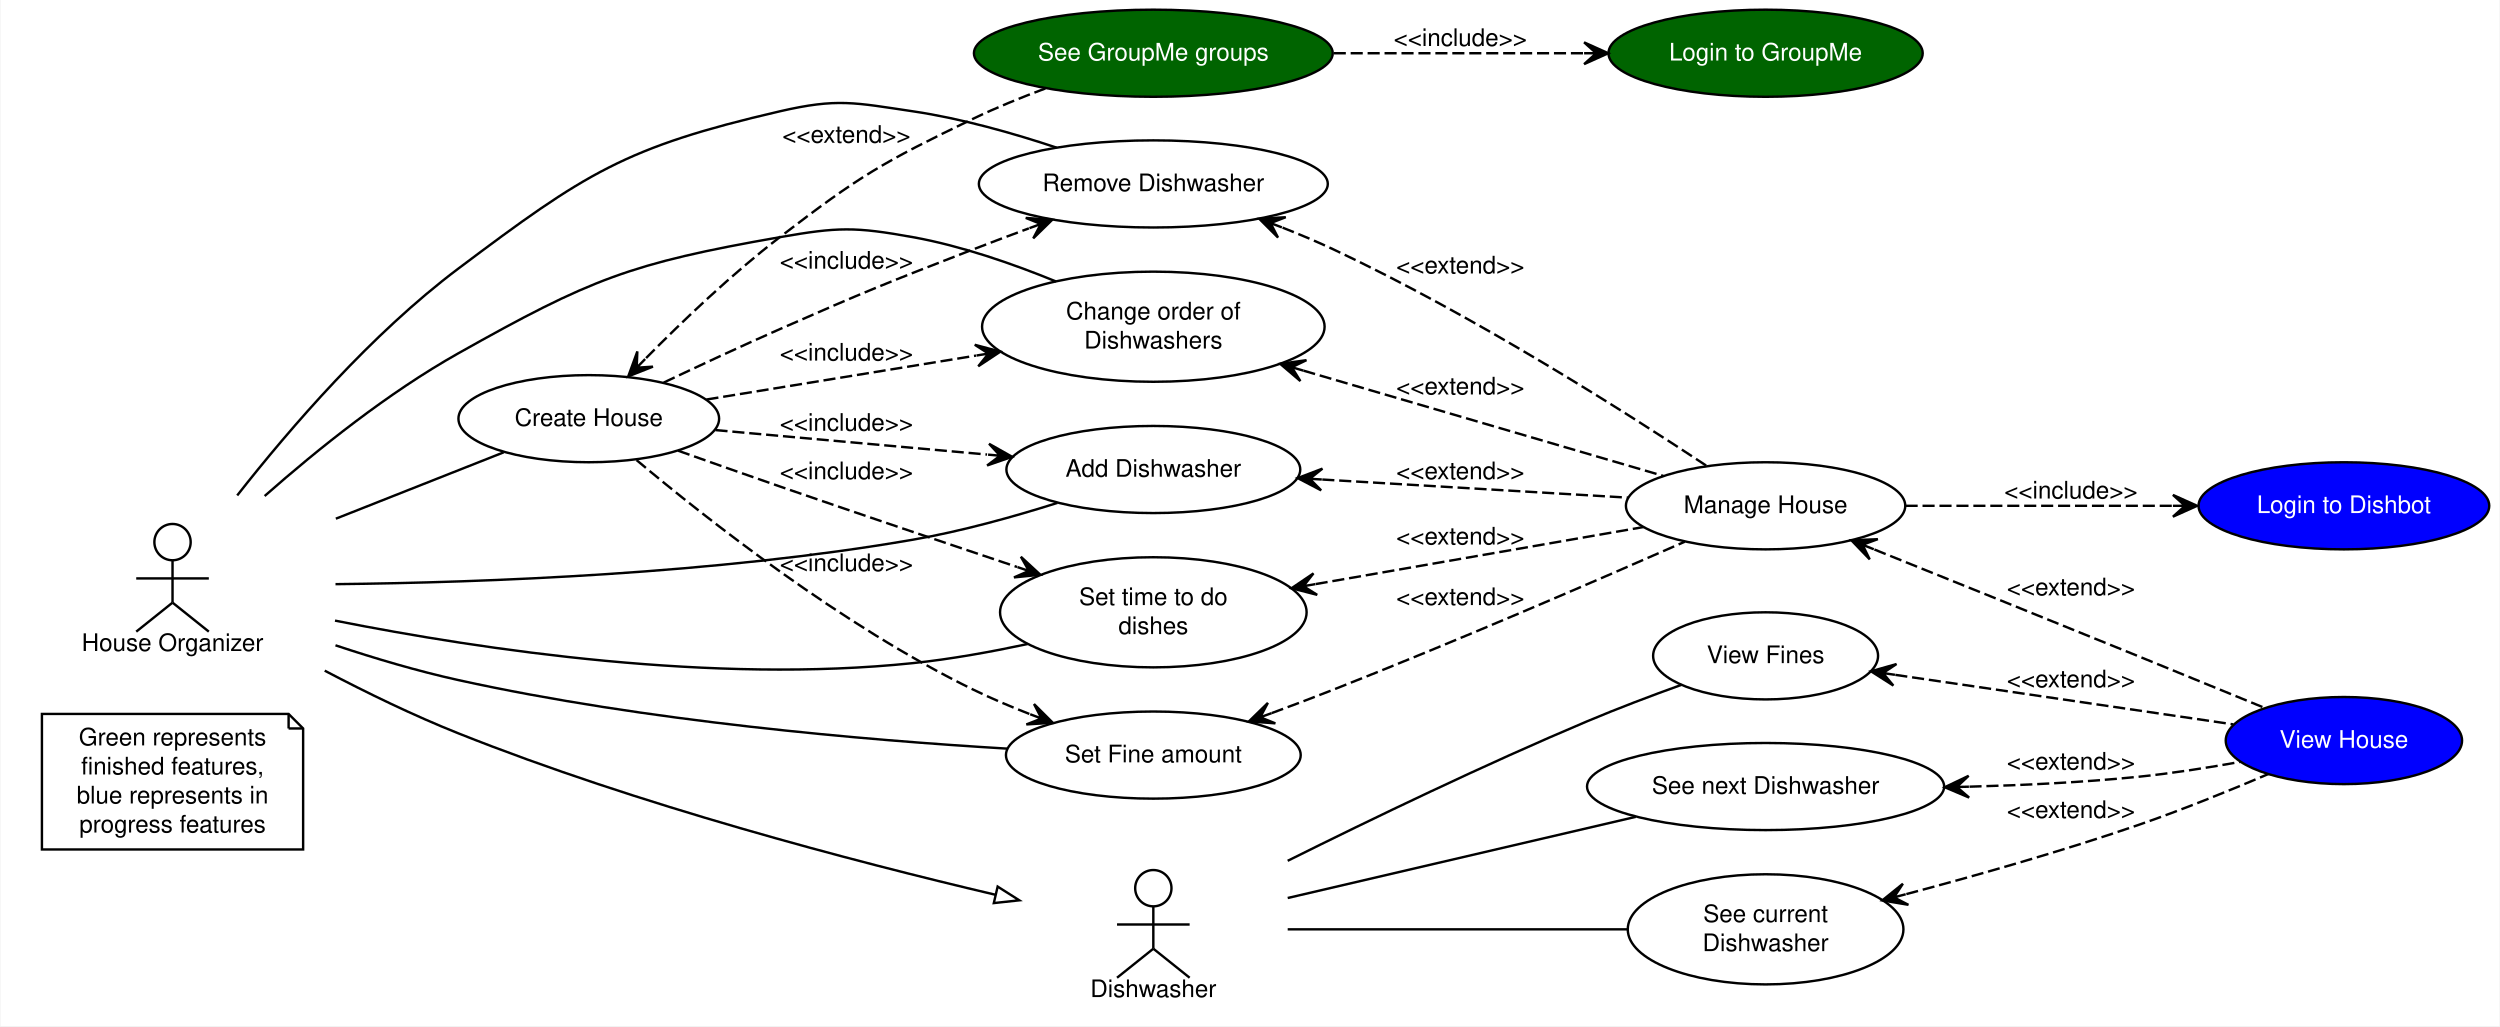
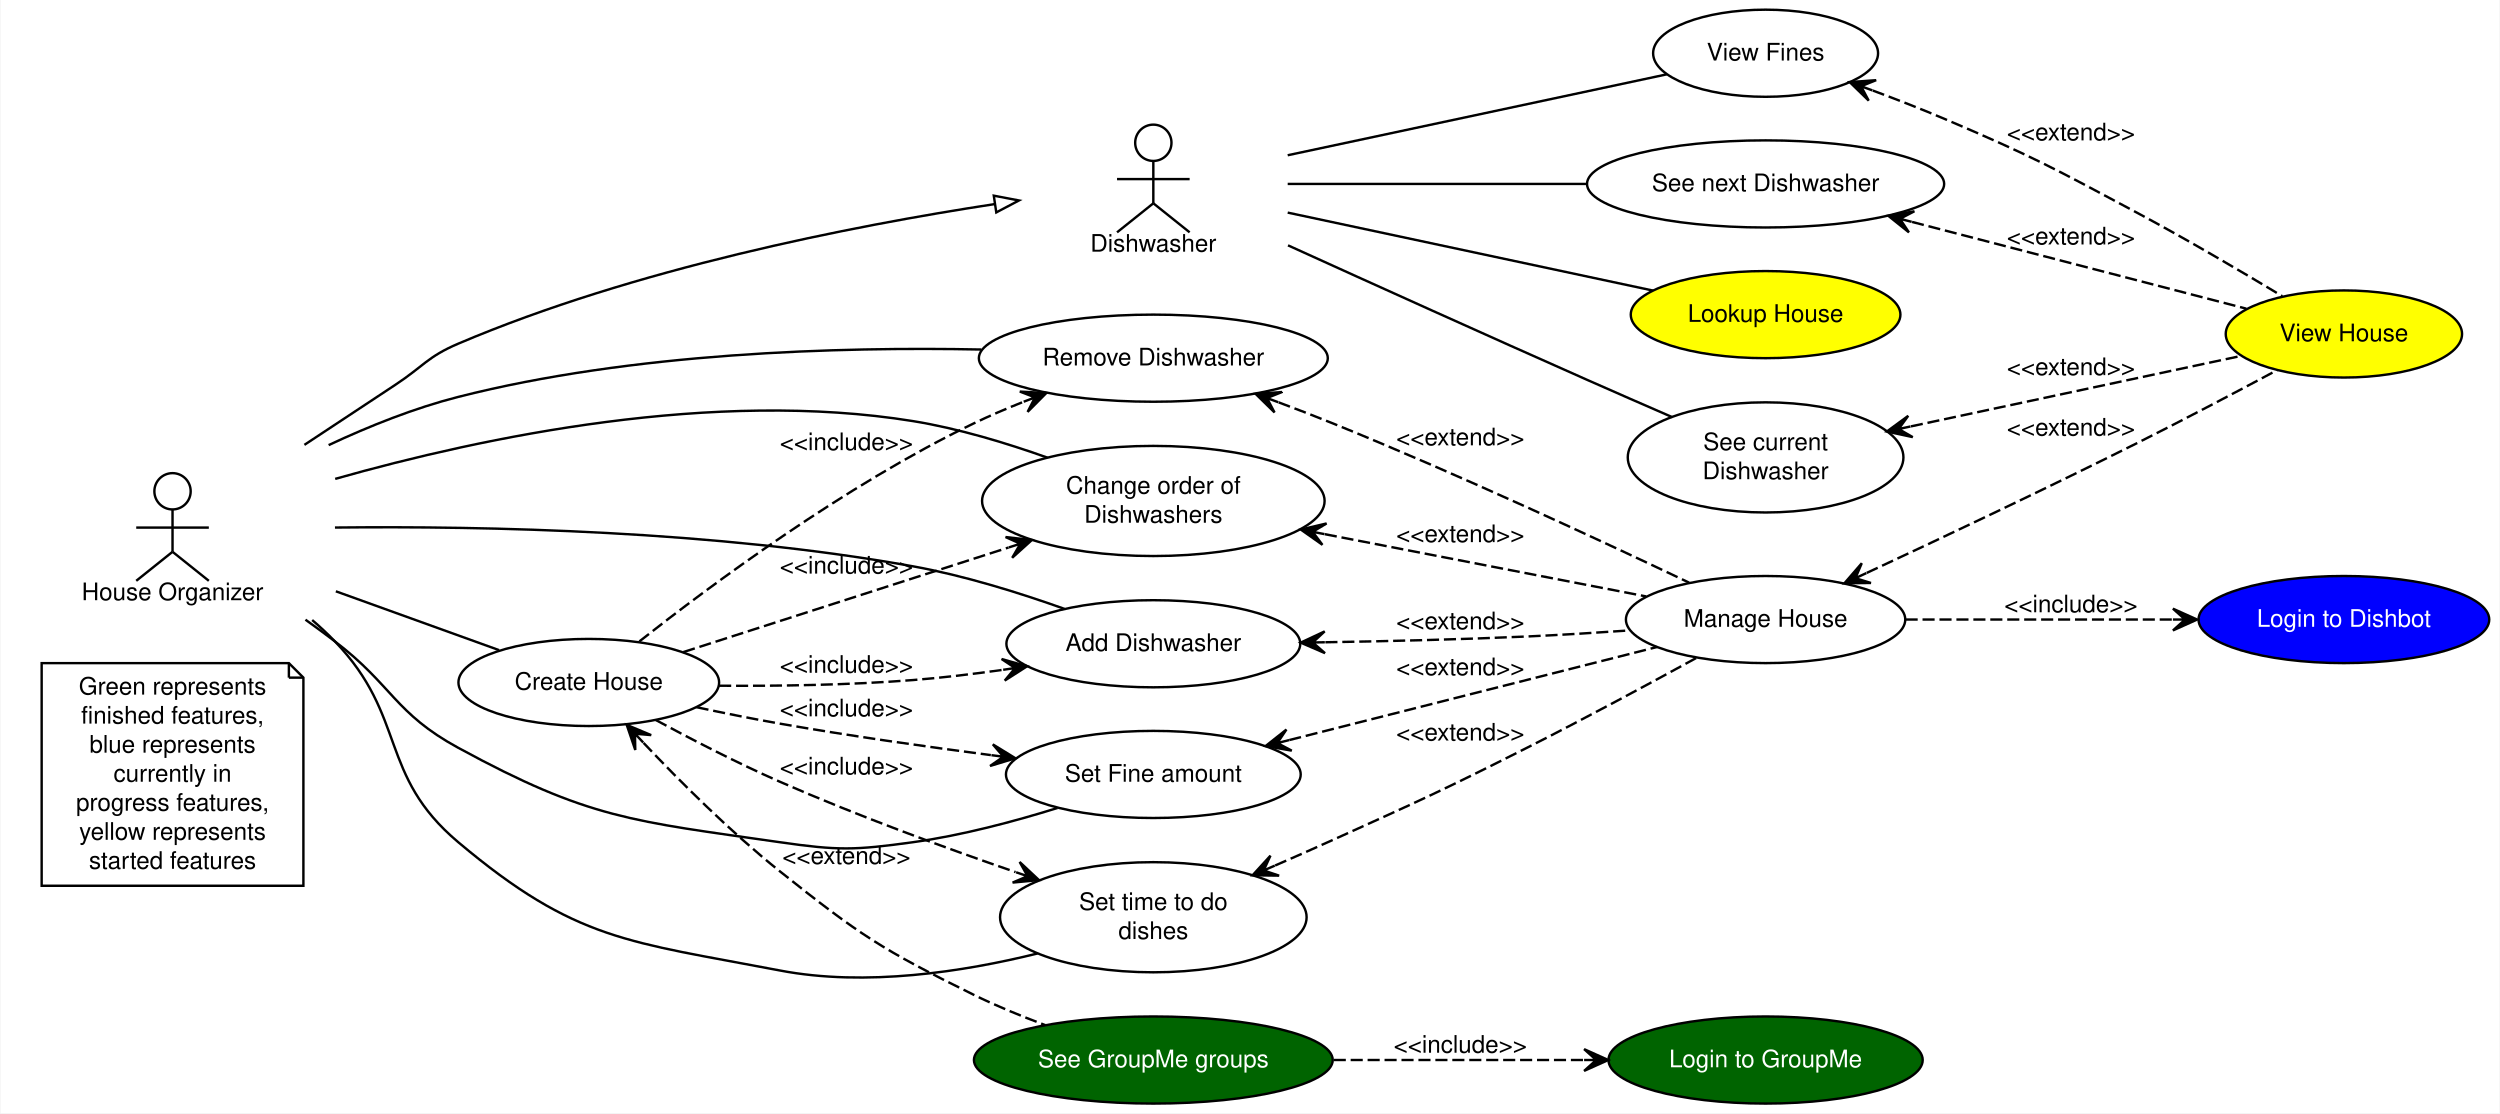
- <svg xmlns="http://www.w3.org/2000/svg" width="1033pt" height="424pt" viewBox="0.00 0.00 1032.56 424.00">
-   <g id="graph0" class="graph" transform="scale(1 1) rotate(0) translate(4 420)">
-     <polygon fill="#ffffff" stroke="transparent" points="-4,4 -4,-420 1028.558,-420 1028.558,4 -4,4" />
+ <svg xmlns="http://www.w3.org/2000/svg" width="1033pt" height="460pt" viewBox="0.00 0.00 1032.56 460.00">
+   <g id="graph0" class="graph" transform="scale(1 1) rotate(0) translate(4 456)">
+     <polygon fill="#ffffff" stroke="transparent" points="-4,4 -4,-456 1028.558,-456 1028.558,4 -4,4" />
    <g id="node1" class="node">
-       <polygon fill="none" stroke="#000000" points="115.033,-125 13.103,-125 13.103,-69 121.033,-69 121.033,-119 115.033,-125" />
-       <polyline fill="none" stroke="#000000" points="115.033,-125 115.033,-119 " />
-       <polyline fill="none" stroke="#000000" points="121.033,-119 115.033,-119 " />
-       <text text-anchor="middle" x="67.068" y="-112" font-family="Helvetica,sans-Serif" font-size="10.00" fill="#000000">Green represents</text>
-       <text text-anchor="middle" x="67.068" y="-100" font-family="Helvetica,sans-Serif" font-size="10.00" fill="#000000">finished features,</text>
-       <text text-anchor="middle" x="67.068" y="-88" font-family="Helvetica,sans-Serif" font-size="10.00" fill="#000000">blue represents in</text>
-       <text text-anchor="middle" x="67.068" y="-76" font-family="Helvetica,sans-Serif" font-size="10.00" fill="#000000">progress features</text>
+       <polygon fill="none" stroke="#000000" points="115.144,-182 12.992,-182 12.992,-90 121.144,-90 121.144,-176 115.144,-182" />
+       <polyline fill="none" stroke="#000000" points="115.144,-182 115.144,-176 " />
+       <polyline fill="none" stroke="#000000" points="121.144,-176 115.144,-176 " />
+       <text text-anchor="middle" x="67.068" y="-169" font-family="Helvetica,sans-Serif" font-size="10.00" fill="#000000">Green represents</text>
+       <text text-anchor="middle" x="67.068" y="-157" font-family="Helvetica,sans-Serif" font-size="10.00" fill="#000000">finished features,</text>
+       <text text-anchor="middle" x="67.068" y="-145" font-family="Helvetica,sans-Serif" font-size="10.00" fill="#000000">blue represents</text>
+       <text text-anchor="middle" x="67.068" y="-133" font-family="Helvetica,sans-Serif" font-size="10.00" fill="#000000">currently in</text>
+       <text text-anchor="middle" x="67.068" y="-121" font-family="Helvetica,sans-Serif" font-size="10.00" fill="#000000">progress features,</text>
+       <text text-anchor="middle" x="67.068" y="-109" font-family="Helvetica,sans-Serif" font-size="10.00" fill="#000000">yellow represents</text>
+       <text text-anchor="middle" x="67.068" y="-97" font-family="Helvetica,sans-Serif" font-size="10.00" fill="#000000">started features</text>
    </g>
    <g id="node2" class="node">
-       <g transform="translate(67.068,-176)" style="fill:none;stroke:black;stroke-width:1px">
+       <g transform="translate(67.068,-233)" style="fill:none;stroke:black;stroke-width:1px">
        <circle cx="0" cy="-20" r="7.5" />
        <line x1="0" y1="-12.5" x2="0" y2="5" />
        <line x1="-15" y1="-5" x2="15" y2="-5" />
        <line x1="0" y1="5" x2="-15" y2="17" />
        <line x1="0" y1="5" x2="15" y2="17" />
      </g>
-       <text text-anchor="middle" x="67.068" y="-151" font-family="Helvetica,sans-Serif" font-size="10.00" fill="#000000">House Organizer</text>
+       <text text-anchor="middle" x="67.068" y="-208" font-family="Helvetica,sans-Serif" font-size="10.00" fill="#000000">House Organizer</text>
    </g>
    <g id="node3" class="node">
-       <g transform="translate(472.3359,-33)" style="fill:none;stroke:black;stroke-width:1px">
+       <g transform="translate(472.3359,-377)" style="fill:none;stroke:black;stroke-width:1px">
        <circle cx="0" cy="-20" r="7.5" />
        <line x1="0" y1="-12.5" x2="0" y2="5" />
        <line x1="-15" y1="-5" x2="15" y2="-5" />
        <line x1="0" y1="5" x2="-15" y2="17" />
        <line x1="0" y1="5" x2="15" y2="17" />
      </g>
-       <text text-anchor="middle" x="472.336" y="-8" font-family="Helvetica,sans-Serif" font-size="10.00" fill="#000000">Dishwasher</text>
+       <text text-anchor="middle" x="472.336" y="-352" font-family="Helvetica,sans-Serif" font-size="10.00" fill="#000000">Dishwasher</text>
    </g>
    <g id="edge1" class="edge">
-       <path fill="none" stroke="#000000" d="M129.953,-142.88C147.472,-133.677 166.747,-124.328 185.136,-117 259.177,-87.494 347.953,-64.198 407.011,-50.304" />
-       <polygon fill="none" stroke="#000000" points="408.009,-53.666 416.954,-47.988 406.421,-46.848 408.009,-53.666" />
+       <path fill="none" stroke="#000000" d="M121.557,-272.181C133.904,-280.357 146.964,-288.988 159.136,-297 170.669,-304.591 172.433,-308.592 185.136,-314 257.78,-344.926 347.207,-362.55 406.786,-371.671" />
+       <polygon fill="none" stroke="#000000" points="406.41,-375.154 416.817,-373.17 407.444,-368.231 406.41,-375.154" />
+     </g>
+     <g id="node7" class="node">
+       <ellipse fill="none" stroke="#000000" cx="472.336" cy="-190" rx="60.715" ry="18" />
+       <text text-anchor="middle" x="472.336" y="-187" font-family="Helvetica,sans-Serif" font-size="10.00" fill="#000000">Add Dishwasher</text>
+     </g>
+     <g id="edge2" class="edge">
+       <path fill="none" stroke="#000000" d="M134.185,-238.02C196.558,-238.699 291.785,-236.674 373.021,-222 394.234,-218.168 417.186,-210.984 435.676,-204.392" />
+     </g>
+     <g id="node8" class="node">
+       <ellipse fill="none" stroke="#000000" cx="239.063" cy="-174" rx="53.855" ry="18" />
+       <text text-anchor="middle" x="239.063" y="-171" font-family="Helvetica,sans-Serif" font-size="10.00" fill="#000000">Create House</text>
+     </g>
+     <g id="edge3" class="edge">
+       <path fill="none" stroke="#000000" d="M134.552,-211.674C157.515,-203.396 182.327,-194.452 202.011,-187.357" />
+     </g>
+     <g id="node11" class="node">
+       <ellipse fill="none" stroke="#000000" cx="472.336" cy="-249" rx="70.768" ry="22.756" />
+       <text text-anchor="middle" x="472.336" y="-252" font-family="Helvetica,sans-Serif" font-size="10.00" fill="#000000">Change order of</text>
+       <text text-anchor="middle" x="472.336" y="-240" font-family="Helvetica,sans-Serif" font-size="10.00" fill="#000000">Dishwashers</text>
+     </g>
+     <g id="edge5" class="edge">
+       <path fill="none" stroke="#000000" d="M134.281,-258.125C196.315,-275.692 290.966,-295.276 373.021,-282 391.674,-278.982 411.562,-272.97 428.604,-266.894" />
+     </g>
+     <g id="node16" class="node">
+       <ellipse fill="none" stroke="#000000" cx="472.336" cy="-308" rx="72.093" ry="18" />
+       <text text-anchor="middle" x="472.336" y="-305" font-family="Helvetica,sans-Serif" font-size="10.00" fill="#000000">Remove Dishwasher</text>
+     </g>
+     <g id="edge17" class="edge">
+       <path fill="none" stroke="#000000" d="M131.569,-272.084C148.515,-280.016 167.108,-287.411 185.136,-292 257.124,-310.325 342.419,-312.757 401.253,-311.577" />
+     </g>
+     <g id="node17" class="node">
+       <ellipse fill="none" stroke="#000000" cx="472.336" cy="-136" rx="60.897" ry="18" />
+       <text text-anchor="middle" x="472.336" y="-133" font-family="Helvetica,sans-Serif" font-size="10.00" fill="#000000">Set Fine amount</text>
+     </g>
+     <g id="edge26" class="edge">
+       <path fill="none" stroke="#000000" d="M121.992,-199.946C126.144,-196.979 130.233,-193.976 134.136,-191 157.942,-172.849 158.845,-161.318 185.136,-147 239.179,-117.568 257.079,-116.756 317.991,-108 342.2,-104.52 348.793,-104.65 373.021,-108 393.073,-110.773 414.774,-116.553 432.76,-122.146" />
+     </g>
+     <g id="node18" class="node">
+       <ellipse fill="none" stroke="#000000" cx="472.336" cy="-77" rx="63.335" ry="22.756" />
+       <text text-anchor="middle" x="472.336" y="-80" font-family="Helvetica,sans-Serif" font-size="10.00" fill="#000000">Set time to do</text>
+       <text text-anchor="middle" x="472.336" y="-68" font-family="Helvetica,sans-Serif" font-size="10.00" fill="#000000">dishes</text>
+     </g>
+     <g id="edge27" class="edge">
+       <path fill="none" stroke="#000000" d="M124.775,-199.801C128.069,-196.974 131.222,-194.033 134.136,-191 164.133,-159.779 152.013,-135.882 185.136,-108 233.771,-67.061 255.561,-66.993 317.991,-55 353.476,-48.183 393.925,-54.459 424.51,-62.026" />
    </g>
    <g id="node6" class="node">
-       <ellipse fill="none" stroke="#000000" cx="472.336" cy="-226" rx="60.715" ry="18" />
-       <text text-anchor="middle" x="472.336" y="-223" font-family="Helvetica,sans-Serif" font-size="10.00" fill="#000000">Add Dishwasher</text>
-     </g>
-     <g id="edge2" class="edge">
-       <path fill="none" stroke="#000000" d="M134.412,-178.625C196.738,-179.3 291.756,-182.93 373.021,-197 393.021,-200.463 414.715,-206.519 432.711,-212.204" />
-     </g>
-     <g id="node7" class="node">
-       <ellipse fill="none" stroke="#000000" cx="239.063" cy="-247" rx="53.855" ry="18" />
-       <text text-anchor="middle" x="239.063" y="-244" font-family="Helvetica,sans-Serif" font-size="10.00" fill="#000000">Create House</text>
-     </g>
-     <g id="edge3" class="edge">
-       <path fill="none" stroke="#000000" d="M134.552,-205.68C158.268,-215.057 183.956,-225.213 203.93,-233.11" />
+       <ellipse fill="#ffff00" stroke="#000000" cx="725.323" cy="-326" rx="55.712" ry="18" />
+       <text text-anchor="middle" x="725.323" y="-323" font-family="Helvetica,sans-Serif" font-size="10.00" fill="#000000">Lookup House</text>
+     </g>
+     <g id="edge28" class="edge">
+       <path fill="none" stroke="#000000" d="M527.855,-368.149C573.09,-358.494 636.23,-345.017 678.833,-335.923" />
    </g>
    <g id="node10" class="node">
-       <ellipse fill="none" stroke="#000000" cx="472.336" cy="-285" rx="70.768" ry="22.756" />
-       <text text-anchor="middle" x="472.336" y="-288" font-family="Helvetica,sans-Serif" font-size="10.00" fill="#000000">Change order of</text>
-       <text text-anchor="middle" x="472.336" y="-276" font-family="Helvetica,sans-Serif" font-size="10.00" fill="#000000">Dishwashers</text>
-     </g>
-     <g id="edge5" class="edge">
-       <path fill="none" stroke="#000000" d="M105.13,-215.046C127.186,-234.488 156.239,-257.755 185.136,-274 239.863,-304.765 256.149,-311.171 317.991,-322 342.082,-326.219 348.951,-326.338 373.021,-322 393.121,-318.377 414.462,-310.94 432.189,-303.677" />
+       <ellipse fill="none" stroke="#000000" cx="725.323" cy="-267" rx="56.952" ry="22.756" />
+       <text text-anchor="middle" x="725.323" y="-270" font-family="Helvetica,sans-Serif" font-size="10.00" fill="#000000">See current</text>
+       <text text-anchor="middle" x="725.323" y="-258" font-family="Helvetica,sans-Serif" font-size="10.00" fill="#000000">Dishwasher</text>
+     </g>
+     <g id="edge4" class="edge">
+       <path fill="none" stroke="#000000" d="M527.986,-354.619C563.352,-338.55 610.137,-317.406 651.681,-299 663.024,-293.974 675.381,-288.575 686.676,-283.67" />
+     </g>
+     <g id="node13" class="node">
+       <ellipse fill="none" stroke="#000000" cx="725.323" cy="-434" rx="46.476" ry="18" />
+       <text text-anchor="middle" x="725.323" y="-431" font-family="Helvetica,sans-Serif" font-size="10.00" fill="#000000">View Fines</text>
+     </g>
+     <g id="edge10" class="edge">
+       <path fill="none" stroke="#000000" d="M527.855,-391.851C575.127,-401.941 641.951,-416.204 684.458,-425.277" />
    </g>
    <g id="node15" class="node">
-       <ellipse fill="none" stroke="#000000" cx="472.336" cy="-344" rx="72.093" ry="18" />
-       <text text-anchor="middle" x="472.336" y="-341" font-family="Helvetica,sans-Serif" font-size="10.00" fill="#000000">Remove Dishwasher</text>
-     </g>
-     <g id="edge17" class="edge">
-       <path fill="none" stroke="#000000" d="M93.791,-215.282C115.919,-243.478 149.423,-282.174 185.136,-309 237.695,-348.48 253.95,-359.173 317.991,-374 341.818,-379.517 348.826,-377.575 373.021,-374 392.977,-371.052 414.481,-364.941 432.359,-358.999" />
-     </g>
-     <g id="node16" class="node">
-       <ellipse fill="none" stroke="#000000" cx="472.336" cy="-108" rx="60.897" ry="18" />
-       <text text-anchor="middle" x="472.336" y="-105" font-family="Helvetica,sans-Serif" font-size="10.00" fill="#000000">Set Fine amount</text>
-     </g>
-     <g id="edge26" class="edge">
-       <path fill="none" stroke="#000000" d="M134.4,-153.358C150.805,-147.901 168.44,-142.683 185.136,-139 262.392,-121.96 353.49,-114.15 412.036,-110.664" />
-     </g>
-     <g id="node17" class="node">
-       <ellipse fill="none" stroke="#000000" cx="472.336" cy="-167" rx="63.335" ry="22.756" />
-       <text text-anchor="middle" x="472.336" y="-170" font-family="Helvetica,sans-Serif" font-size="10.00" fill="#000000">Set time to do</text>
-       <text text-anchor="middle" x="472.336" y="-158" font-family="Helvetica,sans-Serif" font-size="10.00" fill="#000000">dishes</text>
-     </g>
-     <g id="edge27" class="edge">
-       <path fill="none" stroke="#000000" d="M134.201,-163.562C196.18,-151.257 290.794,-137.402 373.021,-146 388.533,-147.622 405.189,-150.632 420.344,-153.877" />
+       <ellipse fill="none" stroke="#000000" cx="725.323" cy="-380" rx="73.785" ry="18" />
+       <text text-anchor="middle" x="725.323" y="-377" font-family="Helvetica,sans-Serif" font-size="10.00" fill="#000000">See next Dishwasher</text>
+     </g>
+     <g id="edge13" class="edge">
+       <path fill="none" stroke="#000000" d="M527.855,-380C564.072,-380 611.767,-380 651.209,-380" />
+     </g>
+     <g id="node4" class="node">
+       <ellipse fill="#006400" stroke="#000000" cx="725.323" cy="-18" rx="64.918" ry="18" />
+       <text text-anchor="middle" x="725.323" y="-15" font-family="Helvetica,sans-Serif" font-size="10.00" fill="#ffffff">Login to GroupMe</text>
+     </g>
+     <g id="node5" class="node">
+       <ellipse fill="#0000ff" stroke="#000000" cx="964.277" cy="-200" rx="60.063" ry="18" />
+       <text text-anchor="middle" x="964.277" y="-197" font-family="Helvetica,sans-Serif" font-size="10.00" fill="#ffffff">Login to Dishbot</text>
+     </g>
+     <g id="node12" class="node">
+       <ellipse fill="none" stroke="#000000" cx="725.323" cy="-200" rx="57.715" ry="18" />
+       <text text-anchor="middle" x="725.323" y="-197" font-family="Helvetica,sans-Serif" font-size="10.00" fill="#000000">Manage House</text>
+     </g>
+     <g id="edge7" class="edge">
+       <path fill="none" stroke="#000000" stroke-dasharray="5,2" d="M543.419,-190.618C569.603,-191.046 599.499,-191.772 626.681,-193 640.487,-193.624 655.365,-194.547 669.274,-195.52" />
+       <polygon fill="#000000" stroke="#000000" points="533.203,-190.462 543.271,-186.115 538.203,-190.538 543.202,-190.614 543.202,-190.614 543.202,-190.614 538.203,-190.538 543.134,-195.114 533.203,-190.462 533.203,-190.462" />
+       <text text-anchor="middle" x="599.166" y="-196" font-family="Helvetica,sans-Serif" font-size="10.00" fill="#000000">&lt;&lt;extend&gt;&gt;</text>
+     </g>
+     <g id="edge23" class="edge">
+       <path fill="none" stroke="#000000" stroke-dasharray="5,2" d="M292.913,-172.656C317.393,-172.494 346.706,-172.925 373.021,-175 385.04,-175.948 397.811,-177.478 410.052,-179.206" />
+       <polygon fill="#000000" stroke="#000000" points="420.181,-180.696 409.632,-183.693 415.234,-179.969 410.287,-179.241 410.287,-179.241 410.287,-179.241 415.234,-179.969 410.942,-174.789 420.181,-180.696 420.181,-180.696" />
+       <text text-anchor="middle" x="345.506" y="-178" font-family="Helvetica,sans-Serif" font-size="10.00" fill="#000000">&lt;&lt;include&gt;&gt;</text>
    </g>
    <g id="node9" class="node">
-       <ellipse fill="none" stroke="#000000" cx="725.323" cy="-36" rx="56.952" ry="22.756" />
-       <text text-anchor="middle" x="725.323" y="-39" font-family="Helvetica,sans-Serif" font-size="10.00" fill="#000000">See current</text>
-       <text text-anchor="middle" x="725.323" y="-27" font-family="Helvetica,sans-Serif" font-size="10.00" fill="#000000">Dishwasher</text>
-     </g>
-     <g id="edge4" class="edge">
-       <path fill="none" stroke="#000000" d="M527.855,-36C569.454,-36 626.195,-36 668.181,-36" />
-     </g>
-     <g id="node12" class="node">
-       <ellipse fill="none" stroke="#000000" cx="725.323" cy="-149" rx="46.476" ry="18" />
-       <text text-anchor="middle" x="725.323" y="-146" font-family="Helvetica,sans-Serif" font-size="10.00" fill="#000000">View Fines</text>
-     </g>
-     <g id="edge10" class="edge">
-       <path fill="none" stroke="#000000" d="M527.849,-64.315C562.964,-81.8 609.526,-104.213 651.681,-122 664.227,-127.294 678.209,-132.572 690.59,-137.038" />
+       <ellipse fill="#006400" stroke="#000000" cx="472.336" cy="-18" rx="74.131" ry="18" />
+       <text text-anchor="middle" x="472.336" y="-15" font-family="Helvetica,sans-Serif" font-size="10.00" fill="#ffffff">See GroupMe groups</text>
+     </g>
+     <g id="edge15" class="edge">
+       <path fill="none" stroke="#000000" stroke-dasharray="5,2" d="M261.694,-149.039C276.848,-133 297.673,-112.211 317.991,-96 350.96,-69.695 360.189,-63.646 398.021,-45 407.378,-40.388 417.73,-36.135 427.66,-32.434" />
+       <polygon fill="#000000" stroke="#000000" points="254.738,-156.49 258.272,-146.11 258.15,-152.835 261.562,-149.181 261.562,-149.181 261.562,-149.181 258.15,-152.835 264.851,-152.252 254.738,-156.49 254.738,-156.49" />
+       <text text-anchor="middle" x="345.506" y="-99" font-family="Helvetica,sans-Serif" font-size="10.00" fill="#000000">&lt;&lt;extend&gt;&gt;</text>
+     </g>
+     <g id="edge25" class="edge">
+       <path fill="none" stroke="#000000" stroke-dasharray="5,2" d="M278.108,-186.553C314.808,-198.353 370.266,-216.183 412.539,-229.774" />
+       <polygon fill="#000000" stroke="#000000" points="422.162,-232.869 411.265,-234.092 417.402,-231.338 412.642,-229.808 412.642,-229.808 412.642,-229.808 417.402,-231.338 414.019,-225.524 422.162,-232.869 422.162,-232.869" />
+       <text text-anchor="middle" x="345.506" y="-219" font-family="Helvetica,sans-Serif" font-size="10.00" fill="#000000">&lt;&lt;include&gt;&gt;</text>
+     </g>
+     <g id="edge24" class="edge">
+       <path fill="none" stroke="#000000" stroke-dasharray="5,2" d="M259.978,-190.979C289.292,-214.077 344.974,-255.445 398.021,-281 404.567,-284.154 411.584,-287.158 418.597,-289.939" />
+       <polygon fill="#000000" stroke="#000000" points="428.113,-293.587 417.165,-294.209 423.444,-291.797 418.775,-290.007 418.775,-290.007 418.775,-290.007 423.444,-291.797 420.386,-285.806 428.113,-293.587 428.113,-293.587" />
+       <text text-anchor="middle" x="345.506" y="-270" font-family="Helvetica,sans-Serif" font-size="10.00" fill="#000000">&lt;&lt;include&gt;&gt;</text>
+     </g>
+     <g id="edge21" class="edge">
+       <path fill="none" stroke="#000000" stroke-dasharray="5,2" d="M283.609,-163.779C294.8,-161.385 306.808,-158.962 317.991,-157 346.451,-152.006 378.042,-147.523 405.192,-143.994" />
+       <polygon fill="#000000" stroke="#000000" points="415.364,-142.689 406.018,-148.425 410.405,-143.325 405.445,-143.961 405.445,-143.961 405.445,-143.961 410.405,-143.325 404.873,-139.498 415.364,-142.689 415.364,-142.689" />
+       <text text-anchor="middle" x="345.506" y="-160" font-family="Helvetica,sans-Serif" font-size="10.00" fill="#000000">&lt;&lt;include&gt;&gt;</text>
+     </g>
+     <g id="edge22" class="edge">
+       <path fill="none" stroke="#000000" stroke-dasharray="5,2" d="M266.756,-158.48C281.7,-150.396 300.599,-140.633 317.991,-133 349.65,-119.105 385.956,-105.806 415.399,-95.658" />
+       <polygon fill="#000000" stroke="#000000" points="425.104,-92.34 417.097,-99.833 420.373,-93.957 415.642,-95.575 415.642,-95.575 415.642,-95.575 420.373,-93.957 414.186,-91.317 425.104,-92.34 425.104,-92.34" />
+       <text text-anchor="middle" x="345.506" y="-136" font-family="Helvetica,sans-Serif" font-size="10.00" fill="#000000">&lt;&lt;include&gt;&gt;</text>
+     </g>
+     <g id="edge14" class="edge">
+       <path fill="none" stroke="#000000" stroke-dasharray="5,2" d="M546.872,-18C579.357,-18 617.376,-18 649.954,-18" />
+       <polygon fill="#000000" stroke="#000000" points="660.327,-18 650.327,-22.5 655.327,-18 650.327,-18 650.327,-18 650.327,-18 655.327,-18 650.327,-13.5 660.327,-18 660.327,-18" />
+       <text text-anchor="middle" x="599.166" y="-21" font-family="Helvetica,sans-Serif" font-size="10.00" fill="#000000">&lt;&lt;include&gt;&gt;</text>
    </g>
    <g id="node14" class="node">
-       <ellipse fill="none" stroke="#000000" cx="725.323" cy="-95" rx="73.785" ry="18" />
-       <text text-anchor="middle" x="725.323" y="-92" font-family="Helvetica,sans-Serif" font-size="10.00" fill="#000000">See next Dishwasher</text>
-     </g>
-     <g id="edge13" class="edge">
-       <path fill="none" stroke="#000000" d="M527.855,-48.948C570.618,-58.921 629.381,-72.625 671.669,-82.487" />
-     </g>
-     <g id="node4" class="node">
-       <ellipse fill="#006400" stroke="#000000" cx="725.323" cy="-398" rx="64.918" ry="18" />
-       <text text-anchor="middle" x="725.323" y="-395" font-family="Helvetica,sans-Serif" font-size="10.00" fill="#ffffff">Login to GroupMe</text>
-     </g>
-     <g id="node5" class="node">
-       <ellipse fill="#0000ff" stroke="#000000" cx="964.277" cy="-211" rx="60.063" ry="18" />
-       <text text-anchor="middle" x="964.277" y="-208" font-family="Helvetica,sans-Serif" font-size="10.00" fill="#ffffff">Login to Dishbot</text>
-     </g>
-     <g id="node11" class="node">
-       <ellipse fill="none" stroke="#000000" cx="725.323" cy="-211" rx="57.715" ry="18" />
-       <text text-anchor="middle" x="725.323" y="-208" font-family="Helvetica,sans-Serif" font-size="10.00" fill="#000000">Manage House</text>
-     </g>
-     <g id="edge7" class="edge">
-       <path fill="none" stroke="#000000" stroke-dasharray="5,2" d="M542.145,-221.861C581.984,-219.499 631.28,-216.576 668.695,-214.358" />
-       <polygon fill="#000000" stroke="#000000" points="531.97,-222.464 541.686,-217.38 536.961,-222.168 541.952,-221.872 541.952,-221.872 541.952,-221.872 536.961,-222.168 542.219,-226.364 531.97,-222.464 531.97,-222.464" />
-       <text text-anchor="middle" x="599.166" y="-222" font-family="Helvetica,sans-Serif" font-size="10.00" fill="#000000">&lt;&lt;extend&gt;&gt;</text>
-     </g>
-     <g id="edge23" class="edge">
-       <path fill="none" stroke="#000000" stroke-dasharray="5,2" d="M291.414,-242.287C324.547,-239.304 367.744,-235.416 403.62,-232.186" />
-       <polygon fill="#000000" stroke="#000000" points="414.013,-231.25 404.457,-236.629 409.033,-231.699 404.053,-232.147 404.053,-232.147 404.053,-232.147 409.033,-231.699 403.65,-227.665 414.013,-231.25 414.013,-231.25" />
-       <text text-anchor="middle" x="345.506" y="-242" font-family="Helvetica,sans-Serif" font-size="10.00" fill="#000000">&lt;&lt;include&gt;&gt;</text>
-     </g>
-     <g id="node8" class="node">
-       <ellipse fill="#006400" stroke="#000000" cx="472.336" cy="-398" rx="74.131" ry="18" />
-       <text text-anchor="middle" x="472.336" y="-395" font-family="Helvetica,sans-Serif" font-size="10.00" fill="#ffffff">See GroupMe groups</text>
-     </g>
-     <g id="edge15" class="edge">
-       <path fill="none" stroke="#000000" stroke-dasharray="5,2" d="M262.749,-272.052C277.834,-287.345 298.199,-306.809 317.991,-322 351.075,-347.394 360.447,-352.899 398.021,-371 407.42,-375.528 417.788,-379.747 427.721,-383.442" />
-       <polygon fill="#000000" stroke="#000000" points="255.373,-264.48 265.574,-268.503 258.862,-268.062 262.351,-271.643 262.351,-271.643 262.351,-271.643 258.862,-268.062 259.127,-274.784 255.373,-264.48 255.373,-264.48" />
-       <text text-anchor="middle" x="345.506" y="-361" font-family="Helvetica,sans-Serif" font-size="10.00" fill="#000000">&lt;&lt;extend&gt;&gt;</text>
-     </g>
-     <g id="edge25" class="edge">
-       <path fill="none" stroke="#000000" stroke-dasharray="5,2" d="M287.681,-254.92C319.902,-260.169 362.77,-267.152 399.09,-273.068" />
-       <polygon fill="#000000" stroke="#000000" points="409.147,-274.707 398.553,-277.54 404.212,-273.902 399.277,-273.099 399.277,-273.099 399.277,-273.099 404.212,-273.902 400,-268.657 409.147,-274.707 409.147,-274.707" />
-       <text text-anchor="middle" x="345.506" y="-271" font-family="Helvetica,sans-Serif" font-size="10.00" fill="#000000">&lt;&lt;include&gt;&gt;</text>
-     </g>
-     <g id="edge24" class="edge">
-       <path fill="none" stroke="#000000" stroke-dasharray="5,2" d="M270.022,-261.926C284.517,-268.808 302.062,-276.987 317.991,-284 353.203,-299.503 362.147,-303.094 398.021,-317 405.4,-319.861 413.225,-322.802 420.921,-325.643" />
-       <polygon fill="#000000" stroke="#000000" points="430.556,-329.174 419.618,-329.958 425.861,-327.454 421.167,-325.733 421.167,-325.733 421.167,-325.733 425.861,-327.454 422.715,-321.508 430.556,-329.174 430.556,-329.174" />
-       <text text-anchor="middle" x="345.506" y="-309" font-family="Helvetica,sans-Serif" font-size="10.00" fill="#000000">&lt;&lt;include&gt;&gt;</text>
-     </g>
-     <g id="edge21" class="edge">
-       <path fill="none" stroke="#000000" stroke-dasharray="5,2" d="M258.812,-229.882C287.628,-205.682 343.699,-161.472 398.021,-135 405.39,-131.409 413.365,-128.024 421.262,-124.944" />
-       <polygon fill="#000000" stroke="#000000" points="430.811,-121.346 423.04,-129.083 426.132,-123.109 421.453,-124.872 421.453,-124.872 421.453,-124.872 426.132,-123.109 419.866,-120.661 430.811,-121.346 430.811,-121.346" />
-       <text text-anchor="middle" x="345.506" y="-184" font-family="Helvetica,sans-Serif" font-size="10.00" fill="#000000">&lt;&lt;include&gt;&gt;</text>
-     </g>
-     <g id="edge22" class="edge">
-       <path fill="none" stroke="#000000" stroke-dasharray="5,2" d="M275.962,-233.773C289.201,-229.064 304.25,-223.752 317.991,-219 350.403,-207.792 386.749,-195.531 416.025,-185.732" />
-       <polygon fill="#000000" stroke="#000000" points="425.666,-182.508 417.61,-189.947 420.924,-184.094 416.183,-185.679 416.183,-185.679 416.183,-185.679 420.924,-184.094 414.755,-181.412 425.666,-182.508 425.666,-182.508" />
-       <text text-anchor="middle" x="345.506" y="-222" font-family="Helvetica,sans-Serif" font-size="10.00" fill="#000000">&lt;&lt;include&gt;&gt;</text>
-     </g>
-     <g id="edge14" class="edge">
-       <path fill="none" stroke="#000000" stroke-dasharray="5,2" d="M546.872,-398C579.357,-398 617.376,-398 649.954,-398" />
-       <polygon fill="#000000" stroke="#000000" points="660.327,-398 650.327,-402.5 655.327,-398 650.327,-398 650.327,-398 650.327,-398 655.327,-398 650.327,-393.5 660.327,-398 660.327,-398" />
-       <text text-anchor="middle" x="599.166" y="-401" font-family="Helvetica,sans-Serif" font-size="10.00" fill="#000000">&lt;&lt;include&gt;&gt;</text>
-     </g>
-     <g id="node13" class="node">
-       <ellipse fill="#0000ff" stroke="#000000" cx="964.277" cy="-114" rx="48.827" ry="18" />
-       <text text-anchor="middle" x="964.277" y="-111" font-family="Helvetica,sans-Serif" font-size="10.00" fill="#ffffff">View House</text>
+       <ellipse fill="#ffff00" stroke="#000000" cx="964.277" cy="-318" rx="48.827" ry="18" />
+       <text text-anchor="middle" x="964.277" y="-315" font-family="Helvetica,sans-Serif" font-size="10.00" fill="#000000">View House</text>
    </g>
    <g id="edge11" class="edge">
-       <path fill="none" stroke="#000000" stroke-dasharray="5,2" d="M783.484,-50.56C812.438,-58.241 847.826,-68.284 878.995,-79 897.157,-85.244 917.031,-93.325 933.021,-100.148" />
-       <polygon fill="#000000" stroke="#000000" points="773.528,-47.944 784.343,-46.133 778.364,-49.215 783.2,-50.486 783.2,-50.486 783.2,-50.486 778.364,-49.215 782.056,-54.838 773.528,-47.944 773.528,-47.944" />
-       <text text-anchor="middle" x="851.481" y="-82" font-family="Helvetica,sans-Serif" font-size="10.00" fill="#000000">&lt;&lt;extend&gt;&gt;</text>
+       <path fill="none" stroke="#000000" stroke-dasharray="5,2" d="M785.367,-279.815C827.894,-288.892 883.899,-300.845 921.837,-308.942" />
+       <polygon fill="#000000" stroke="#000000" points="775.416,-277.691 786.135,-275.378 780.306,-278.735 785.195,-279.779 785.195,-279.779 785.195,-279.779 780.306,-278.735 784.256,-284.18 775.416,-277.691 775.416,-277.691" />
+       <text text-anchor="middle" x="851.481" y="-301" font-family="Helvetica,sans-Serif" font-size="10.00" fill="#000000">&lt;&lt;extend&gt;&gt;</text>
    </g>
    <g id="edge6" class="edge">
-       <path fill="none" stroke="#000000" stroke-dasharray="5,2" d="M534.361,-266.857C580.553,-253.346 642.399,-235.256 683.023,-223.373" />
-       <polygon fill="#000000" stroke="#000000" points="524.755,-269.667 533.09,-262.541 529.554,-268.263 534.353,-266.86 534.353,-266.86 534.353,-266.86 529.554,-268.263 535.616,-271.179 524.755,-269.667 524.755,-269.667" />
-       <text text-anchor="middle" x="599.166" y="-257" font-family="Helvetica,sans-Serif" font-size="10.00" fill="#000000">&lt;&lt;extend&gt;&gt;</text>
+       <path fill="none" stroke="#000000" stroke-dasharray="5,2" d="M543.214,-235.272C585.509,-227.08 638.16,-216.882 675.955,-209.562" />
+       <polygon fill="#000000" stroke="#000000" points="533.255,-237.201 542.216,-230.881 538.163,-236.25 543.072,-235.299 543.072,-235.299 543.072,-235.299 538.163,-236.25 543.928,-239.717 533.255,-237.201 533.255,-237.201" />
+       <text text-anchor="middle" x="599.166" y="-232" font-family="Helvetica,sans-Serif" font-size="10.00" fill="#000000">&lt;&lt;extend&gt;&gt;</text>
    </g>
    <g id="edge8" class="edge">
-       <path fill="none" stroke="#000000" stroke-dasharray="5,2" d="M783.167,-211C816.356,-211 858.281,-211 893.434,-211" />
-       <polygon fill="#000000" stroke="#000000" points="903.631,-211 893.631,-215.5 898.631,-211 893.631,-211 893.631,-211 893.631,-211 898.631,-211 893.631,-206.5 903.631,-211 903.631,-211" />
-       <text text-anchor="middle" x="851.481" y="-214" font-family="Helvetica,sans-Serif" font-size="10.00" fill="#000000">&lt;&lt;include&gt;&gt;</text>
+       <path fill="none" stroke="#000000" stroke-dasharray="5,2" d="M783.167,-200C816.356,-200 858.281,-200 893.434,-200" />
+       <polygon fill="#000000" stroke="#000000" points="903.631,-200 893.631,-204.5 898.631,-200 893.631,-200 893.631,-200 893.631,-200 898.631,-200 893.631,-195.5 903.631,-200 903.631,-200" />
+       <text text-anchor="middle" x="851.481" y="-203" font-family="Helvetica,sans-Serif" font-size="10.00" fill="#000000">&lt;&lt;include&gt;&gt;</text>
    </g>
    <g id="edge16" class="edge">
-       <path fill="none" stroke="#000000" stroke-dasharray="5,2" d="M770.299,-192.936C800.951,-180.605 842.447,-163.872 878.995,-149 896.339,-141.942 915.643,-134.025 931.493,-127.508" />
-       <polygon fill="#000000" stroke="#000000" points="760.749,-196.777 768.347,-188.871 765.387,-194.911 770.026,-193.046 770.026,-193.046 770.026,-193.046 765.387,-194.911 771.705,-197.221 760.749,-196.777 760.749,-196.777" />
-       <text text-anchor="middle" x="851.481" y="-174" font-family="Helvetica,sans-Serif" font-size="10.00" fill="#000000">&lt;&lt;extend&gt;&gt;</text>
+       <path fill="none" stroke="#000000" stroke-dasharray="5,2" d="M767.112,-219.272C798.146,-233.725 841.423,-254.174 878.995,-273 898.452,-282.749 920.14,-294.201 936.775,-303.113" />
+       <polygon fill="#000000" stroke="#000000" points="757.893,-214.988 768.858,-215.121 762.428,-217.095 766.962,-219.202 766.962,-219.202 766.962,-219.202 762.428,-217.095 765.065,-223.283 757.893,-214.988 757.893,-214.988" />
+       <text text-anchor="middle" x="851.481" y="-276" font-family="Helvetica,sans-Serif" font-size="10.00" fill="#000000">&lt;&lt;extend&gt;&gt;</text>
    </g>
    <g id="edge9" class="edge">
-       <path fill="none" stroke="#000000" stroke-dasharray="5,2" d="M778.923,-141.149C820.933,-134.996 878.751,-126.527 918.585,-120.692" />
-       <polygon fill="#000000" stroke="#000000" points="768.873,-142.621 778.115,-136.719 773.82,-141.897 778.768,-141.172 778.768,-141.172 778.768,-141.172 773.82,-141.897 779.42,-145.624 768.873,-142.621 768.873,-142.621" />
-       <text text-anchor="middle" x="851.481" y="-136" font-family="Helvetica,sans-Serif" font-size="10.00" fill="#000000">&lt;&lt;extend&gt;&gt;</text>
+       <path fill="none" stroke="#000000" stroke-dasharray="5,2" d="M769.614,-418.593C779.357,-414.974 789.568,-411 798.966,-407 835.372,-391.503 844.119,-386.687 878.995,-368 899.419,-357.058 922.018,-343.751 938.818,-333.618" />
+       <polygon fill="#000000" stroke="#000000" points="760.076,-422.082 767.921,-414.421 764.771,-420.365 769.467,-418.647 769.467,-418.647 769.467,-418.647 764.771,-420.365 771.013,-422.873 760.076,-422.082 760.076,-422.082" />
+       <text text-anchor="middle" x="851.481" y="-398" font-family="Helvetica,sans-Serif" font-size="10.00" fill="#000000">&lt;&lt;extend&gt;&gt;</text>
    </g>
    <g id="edge12" class="edge">
-       <path fill="none" stroke="#000000" stroke-dasharray="5,2" d="M809.568,-94.946C832.159,-95.544 856.543,-96.746 878.995,-99 892.906,-100.397 907.965,-102.758 921.501,-105.199" />
-       <polygon fill="#000000" stroke="#000000" points="799.328,-94.712 809.428,-90.442 804.327,-94.826 809.325,-94.941 809.325,-94.941 809.325,-94.941 804.327,-94.826 809.222,-99.439 799.328,-94.712 799.328,-94.712" />
-       <text text-anchor="middle" x="851.481" y="-102" font-family="Helvetica,sans-Serif" font-size="10.00" fill="#000000">&lt;&lt;extend&gt;&gt;</text>
+       <path fill="none" stroke="#000000" stroke-dasharray="5,2" d="M785.845,-364.297C829.115,-353.07 886.153,-338.271 923.961,-328.461" />
+       <polygon fill="#000000" stroke="#000000" points="775.999,-366.851 784.548,-359.984 780.839,-365.596 785.679,-364.34 785.679,-364.34 785.679,-364.34 780.839,-365.596 786.809,-368.696 775.999,-366.851 775.999,-366.851" />
+       <text text-anchor="middle" x="851.481" y="-355" font-family="Helvetica,sans-Serif" font-size="10.00" fill="#000000">&lt;&lt;extend&gt;&gt;</text>
    </g>
    <g id="edge18" class="edge">
-       <path fill="none" stroke="#000000" stroke-dasharray="5,2" d="M525.747,-325.933C532.859,-323.139 539.99,-320.134 546.651,-317 604.254,-289.899 667.359,-249.781 700.998,-227.478" />
-       <polygon fill="#000000" stroke="#000000" points="516.106,-329.603 523.851,-321.84 520.779,-327.824 525.452,-326.045 525.452,-326.045 525.452,-326.045 520.779,-327.824 527.053,-330.251 516.106,-329.603 516.106,-329.603" />
-       <text text-anchor="middle" x="599.166" y="-307" font-family="Helvetica,sans-Serif" font-size="10.00" fill="#000000">&lt;&lt;extend&gt;&gt;</text>
+       <path fill="none" stroke="#000000" stroke-dasharray="5,2" d="M524.115,-289.747C531.708,-286.909 539.407,-283.94 546.651,-281 598.879,-259.8 658.252,-232.157 693.704,-215.263" />
+       <polygon fill="#000000" stroke="#000000" points="514.596,-293.261 522.419,-285.577 519.287,-291.53 523.977,-289.798 523.977,-289.798 523.977,-289.798 519.287,-291.53 525.536,-294.02 514.596,-293.261 514.596,-293.261" />
+       <text text-anchor="middle" x="599.166" y="-272" font-family="Helvetica,sans-Serif" font-size="10.00" fill="#000000">&lt;&lt;extend&gt;&gt;</text>
    </g>
    <g id="edge19" class="edge">
-       <path fill="none" stroke="#000000" stroke-dasharray="5,2" d="M521.27,-125.359C529.762,-128.491 538.485,-131.784 546.651,-135 597.776,-155.131 656.232,-180.438 691.957,-196.168" />
-       <polygon fill="#000000" stroke="#000000" points="511.822,-121.904 522.76,-121.112 516.518,-123.621 521.214,-125.338 521.214,-125.338 521.214,-125.338 516.518,-123.621 519.668,-129.565 511.822,-121.904 511.822,-121.904" />
-       <text text-anchor="middle" x="599.166" y="-170" font-family="Helvetica,sans-Serif" font-size="10.00" fill="#000000">&lt;&lt;extend&gt;&gt;</text>
+       <path fill="none" stroke="#000000" stroke-dasharray="5,2" d="M528.509,-150.21C574.29,-161.792 638.083,-177.93 680.49,-188.658" />
+       <polygon fill="#000000" stroke="#000000" points="518.738,-147.739 529.536,-145.829 523.585,-148.965 528.432,-150.191 528.432,-150.191 528.432,-150.191 523.585,-148.965 527.329,-154.554 518.738,-147.739 518.738,-147.739" />
+       <text text-anchor="middle" x="599.166" y="-177" font-family="Helvetica,sans-Serif" font-size="10.00" fill="#000000">&lt;&lt;extend&gt;&gt;</text>
    </g>
    <g id="edge20" class="edge">
-       <path fill="none" stroke="#000000" stroke-dasharray="5,2" d="M539.412,-178.666C581.917,-186.059 636.004,-195.465 674.866,-202.224" />
-       <polygon fill="#000000" stroke="#000000" points="529.427,-176.929 540.05,-174.209 534.353,-177.786 539.279,-178.643 539.279,-178.643 539.279,-178.643 534.353,-177.786 538.508,-183.076 529.427,-176.929 529.427,-176.929" />
-       <text text-anchor="middle" x="599.166" y="-195" font-family="Helvetica,sans-Serif" font-size="10.00" fill="#000000">&lt;&lt;extend&gt;&gt;</text>
+       <path fill="none" stroke="#000000" stroke-dasharray="5,2" d="M522.665,-98.375C530.709,-101.876 538.924,-105.504 546.651,-109 582.524,-125.233 591.543,-129.232 626.681,-147 650.622,-159.106 677.416,-173.562 697.03,-184.316" />
+       <polygon fill="#000000" stroke="#000000" points="513.34,-94.337 524.304,-94.181 517.928,-96.324 522.516,-98.311 522.516,-98.311 522.516,-98.311 517.928,-96.324 520.728,-102.44 513.34,-94.337 513.34,-94.337" />
+       <text text-anchor="middle" x="599.166" y="-150" font-family="Helvetica,sans-Serif" font-size="10.00" fill="#000000">&lt;&lt;extend&gt;&gt;</text>
    </g>
  </g>
</svg>
